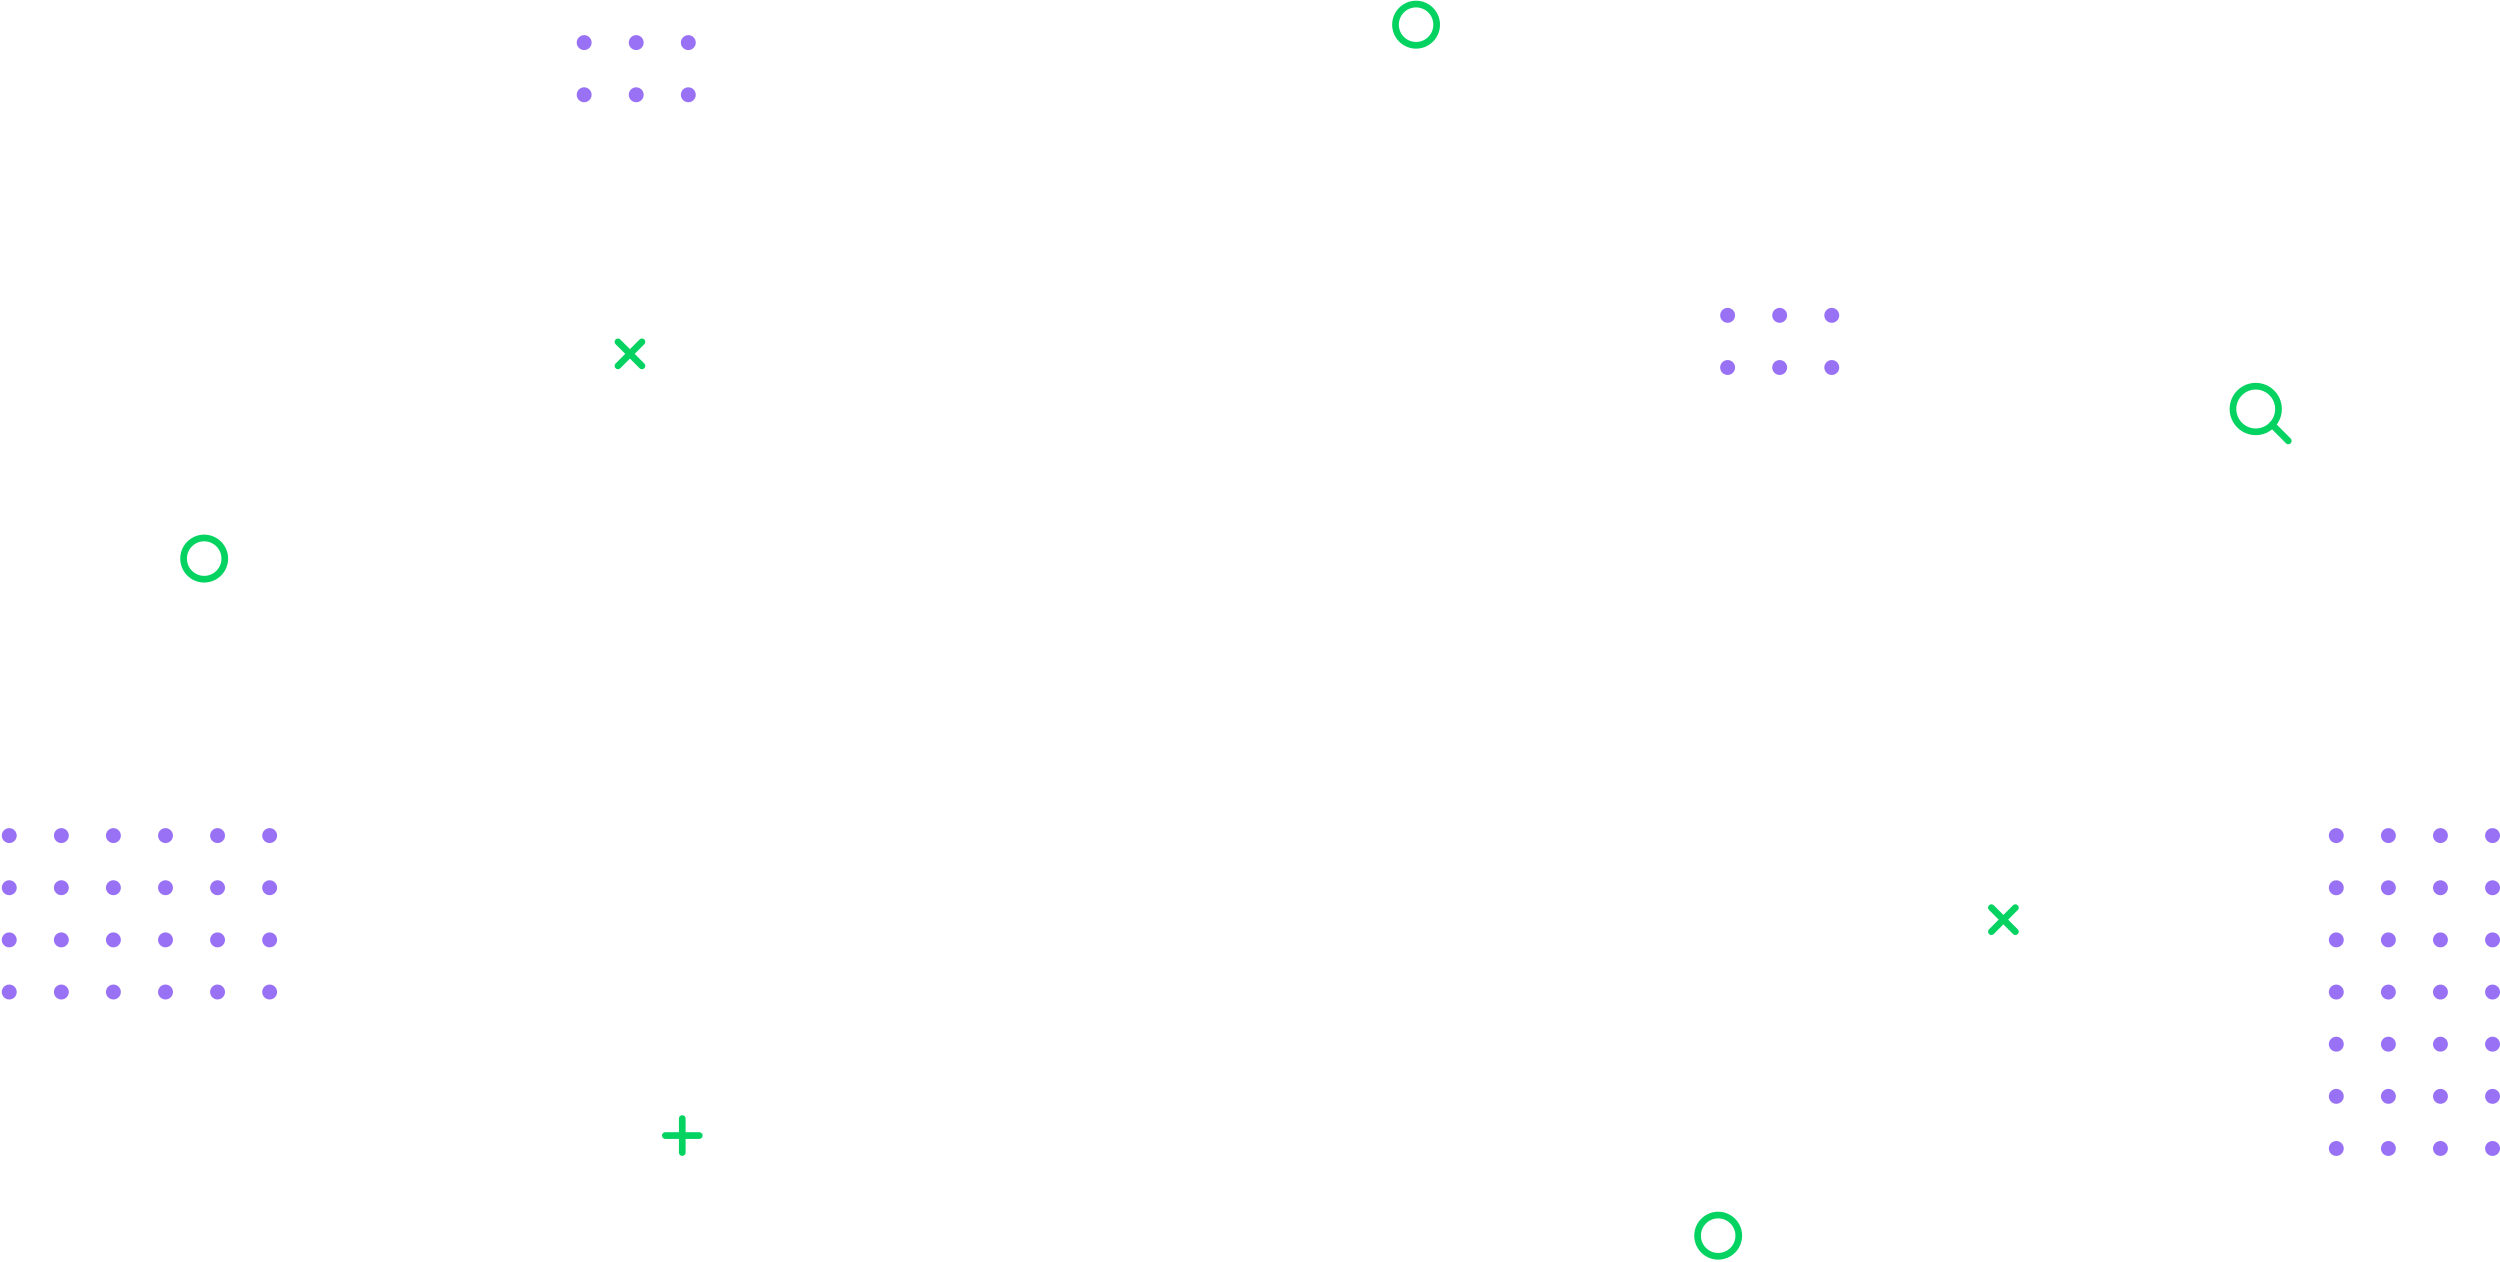
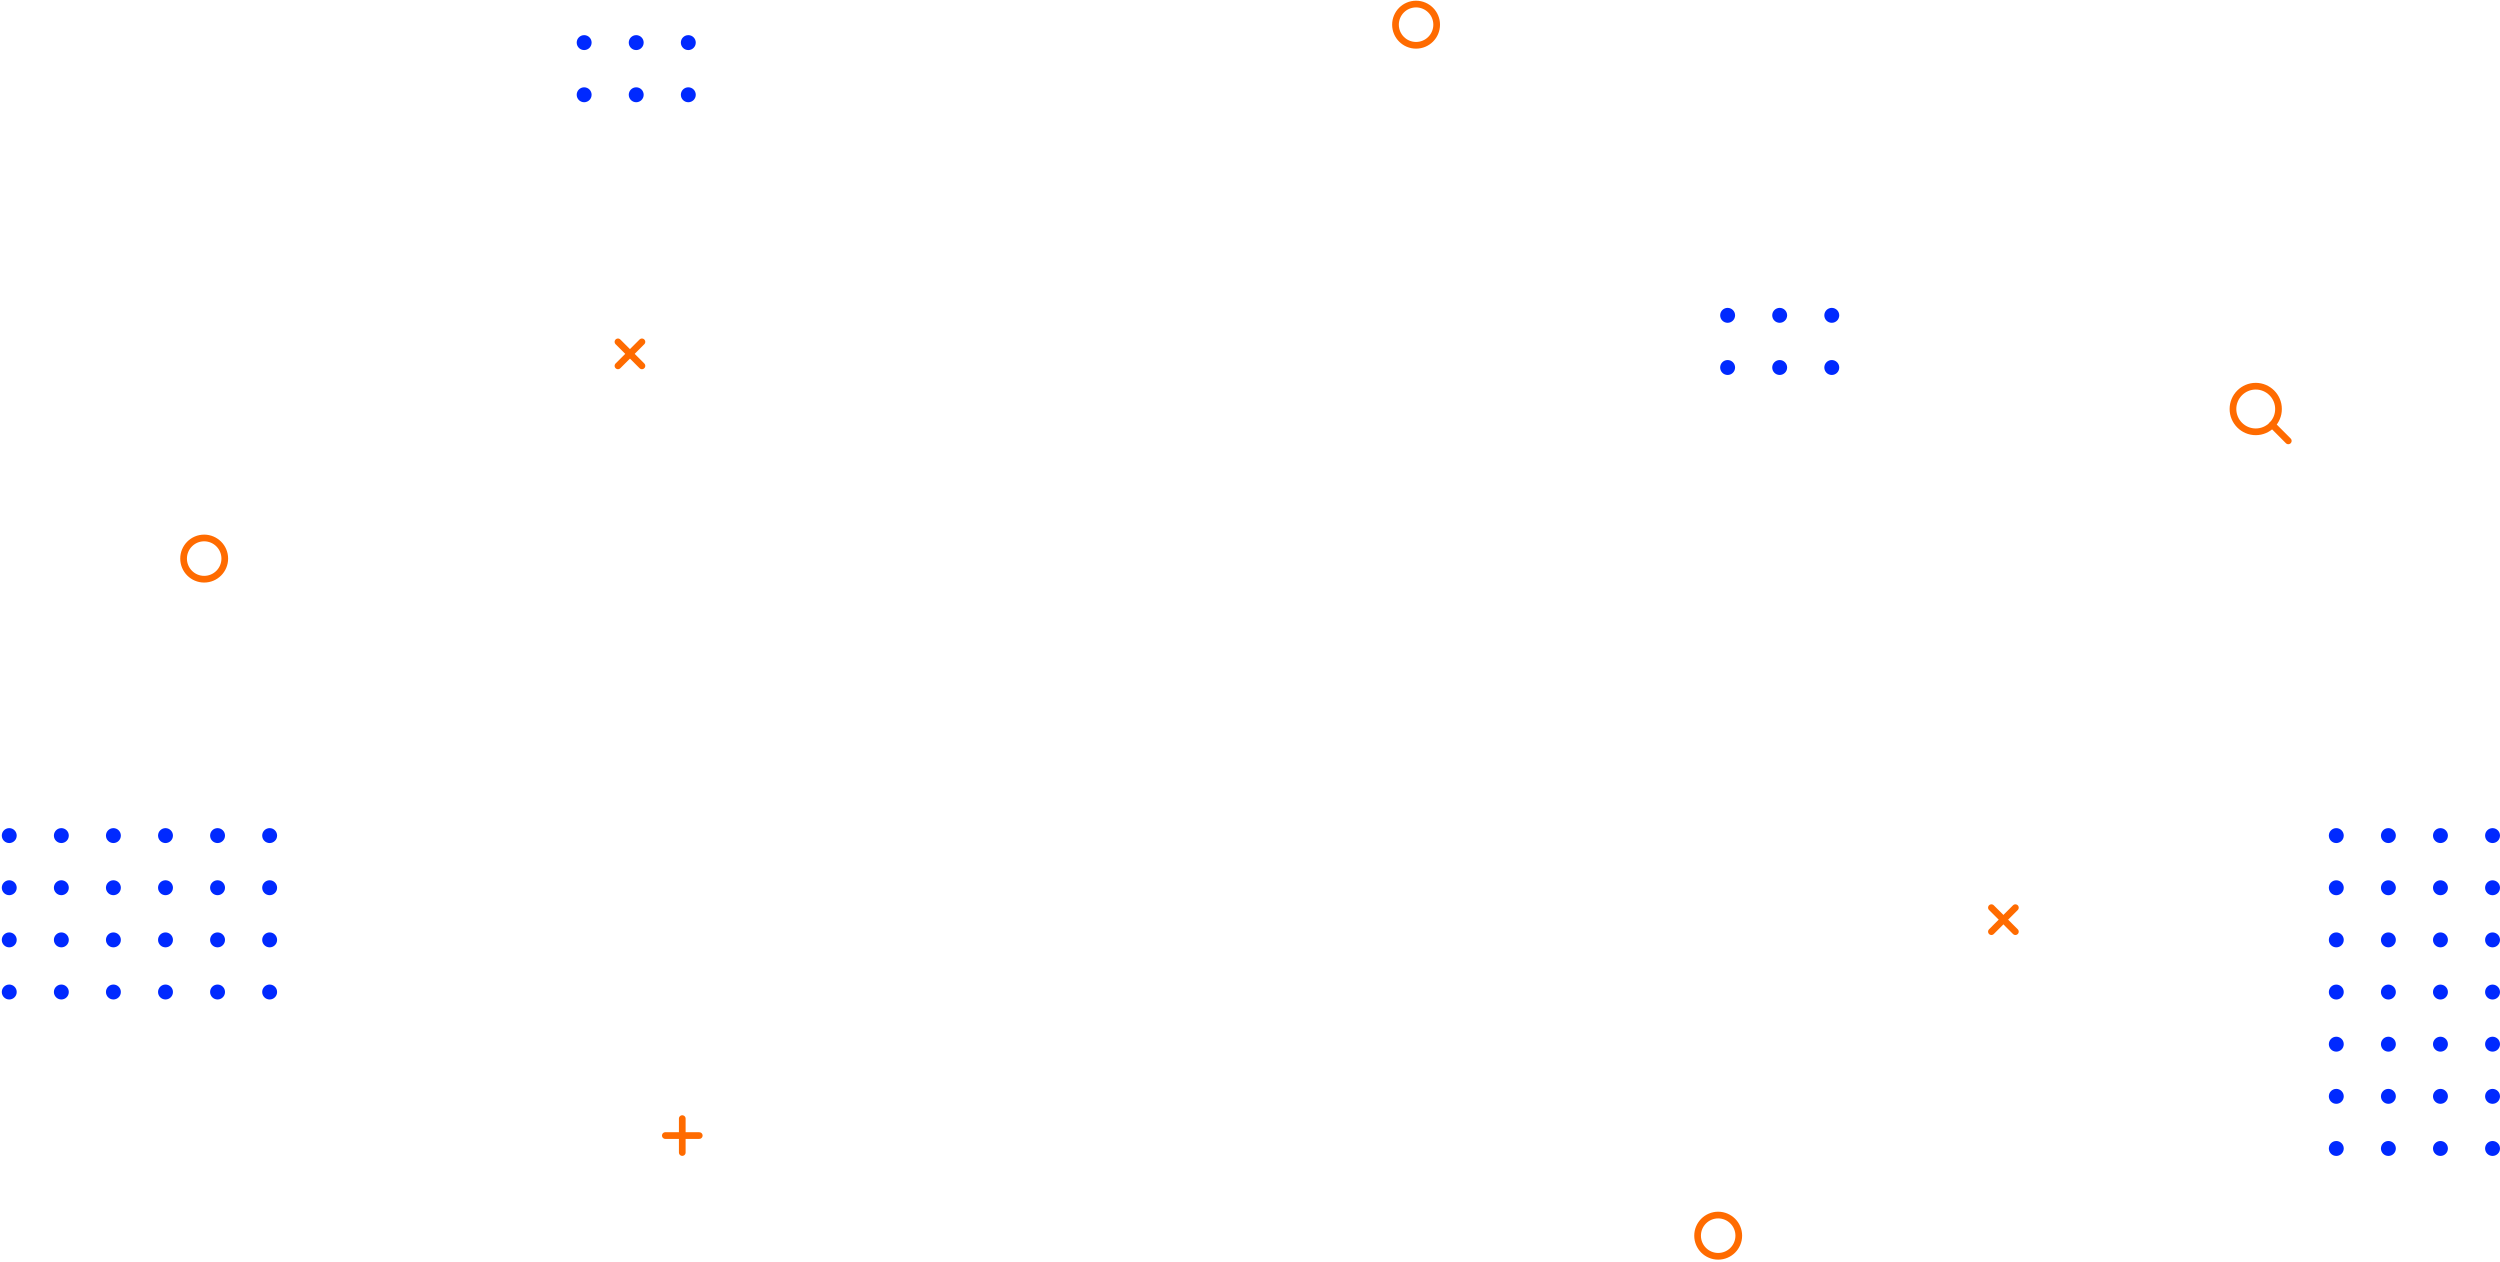
<svg xmlns="http://www.w3.org/2000/svg" width="1120" height="565" viewBox="0 0 1120 565" fill="none">
-   <path d="M1020.77 183.235C1020.77 188.877 1016.21 193.452 1010.57 193.452C1004.94 193.452 1000.37 188.877 1000.37 183.235C1000.37 177.592 1004.94 173.018 1010.57 173.018C1016.19 173.018 1020.77 177.592 1020.77 183.235Z" stroke="#04D361" stroke-width="3" stroke-miterlimit="10" stroke-linecap="round" stroke-linejoin="round" />
-   <path d="M1017.95 190.283L1025.15 197.509" stroke="#04D361" stroke-width="3" stroke-miterlimit="10" stroke-linecap="round" stroke-linejoin="round" />
-   <path d="M276.847 153.154L287.582 163.903" stroke="#04D361" stroke-width="3" stroke-miterlimit="10" stroke-linecap="round" stroke-linejoin="round" />
-   <path d="M287.582 153.154L276.847 163.903" stroke="#04D361" stroke-width="3" stroke-miterlimit="10" stroke-linecap="round" stroke-linejoin="round" />
-   <path d="M892.155 406.633L902.89 417.382" stroke="#04D361" stroke-width="3" stroke-miterlimit="10" stroke-linecap="round" stroke-linejoin="round" />
-   <path d="M902.89 406.633L892.155 417.382" stroke="#04D361" stroke-width="3" stroke-miterlimit="10" stroke-linecap="round" stroke-linejoin="round" />
-   <path d="M305.657 501.133V516.333" stroke="#04D361" stroke-width="3" stroke-miterlimit="10" stroke-linecap="round" stroke-linejoin="round" />
-   <path d="M313.266 508.732H298.068" stroke="#04D361" stroke-width="3" stroke-miterlimit="10" stroke-linecap="round" stroke-linejoin="round" />
-   <path d="M100.699 250.247C100.699 255.337 96.575 259.485 91.473 259.485C86.39 259.485 82.248 255.355 82.248 250.247C82.248 245.156 86.372 241.009 91.473 241.009C96.575 241.027 100.699 245.156 100.699 250.247Z" stroke="#04D361" stroke-width="3" stroke-miterlimit="10" stroke-linecap="round" stroke-linejoin="round" />
-   <path d="M643.628 11.056C643.628 16.147 639.504 20.294 634.403 20.294C629.319 20.294 625.177 16.165 625.177 11.056C625.177 5.966 629.301 1.818 634.403 1.818C639.504 1.836 643.628 5.966 643.628 11.056Z" stroke="#04D361" stroke-width="3" stroke-miterlimit="10" stroke-linecap="round" stroke-linejoin="round" />
-   <path d="M778.971 553.585C778.971 558.676 774.847 562.823 769.746 562.823C764.662 562.823 760.521 558.693 760.521 553.585C760.521 548.494 764.644 544.347 769.746 544.347C774.847 544.365 778.971 548.494 778.971 553.585Z" stroke="#04D361" stroke-width="3" stroke-miterlimit="10" stroke-linecap="round" stroke-linejoin="round" />
-   <path d="M4.146 377.691C5.991 377.691 7.487 376.194 7.487 374.346C7.487 372.498 5.991 371 4.146 371C2.301 371 0.805 372.498 0.805 374.346C0.805 376.194 2.301 377.691 4.146 377.691Z" fill="#9871F5" />
-   <path d="M27.484 377.691C29.329 377.691 30.825 376.194 30.825 374.346C30.825 372.498 29.329 371 27.484 371C25.639 371 24.143 372.498 24.143 374.346C24.143 376.194 25.639 377.691 27.484 377.691Z" fill="#9871F5" />
-   <path d="M50.805 377.691C52.65 377.691 54.146 376.194 54.146 374.346C54.146 372.498 52.65 371 50.805 371C48.96 371 47.464 372.498 47.464 374.346C47.464 376.194 48.96 377.691 50.805 377.691Z" fill="#9871F5" />
-   <path d="M74.144 377.691C75.989 377.691 77.485 376.194 77.485 374.346C77.485 372.498 75.989 371 74.144 371C72.299 371 70.803 372.498 70.803 374.346C70.803 376.194 72.299 377.691 74.144 377.691Z" fill="#9871F5" />
-   <path d="M97.465 377.691C99.31 377.691 100.806 376.194 100.806 374.346C100.806 372.498 99.31 371 97.465 371C95.62 371 94.124 372.498 94.124 374.346C94.124 376.194 95.62 377.691 97.465 377.691Z" fill="#9871F5" />
-   <path d="M120.803 377.691C122.649 377.691 124.144 376.194 124.144 374.346C124.144 372.498 122.649 371 120.803 371C118.958 371 117.462 372.498 117.462 374.346C117.462 376.194 118.958 377.691 120.803 377.691Z" fill="#9871F5" />
-   <path d="M4.145 401.044C5.991 401.044 7.486 399.546 7.486 397.699C7.486 395.851 5.991 394.353 4.145 394.353C2.3 394.353 0.804 395.851 0.804 397.699C0.804 399.546 2.3 401.044 4.145 401.044Z" fill="#9871F5" />
-   <path d="M27.484 401.044C29.329 401.044 30.825 399.546 30.825 397.699C30.825 395.851 29.329 394.353 27.484 394.353C25.639 394.353 24.143 395.851 24.143 397.699C24.143 399.546 25.639 401.044 27.484 401.044Z" fill="#9871F5" />
-   <path d="M50.806 401.044C52.651 401.044 54.147 399.546 54.147 397.699C54.147 395.851 52.651 394.353 50.806 394.353C48.96 394.353 47.464 395.851 47.464 397.699C47.464 399.546 48.96 401.044 50.806 401.044Z" fill="#9871F5" />
-   <path d="M74.144 401.044C75.989 401.044 77.485 399.546 77.485 397.699C77.485 395.851 75.989 394.353 74.144 394.353C72.299 394.353 70.803 395.851 70.803 397.699C70.803 399.546 72.299 401.044 74.144 401.044Z" fill="#9871F5" />
-   <path d="M97.465 401.044C99.31 401.044 100.806 399.546 100.806 397.699C100.806 395.851 99.31 394.353 97.465 394.353C95.62 394.353 94.124 395.851 94.124 397.699C94.124 399.546 95.62 401.044 97.465 401.044Z" fill="#9871F5" />
-   <path d="M120.803 401.044C122.649 401.044 124.144 399.546 124.144 397.699C124.144 395.851 122.649 394.353 120.803 394.353C118.958 394.353 117.462 395.851 117.462 397.699C117.462 399.546 118.958 401.044 120.803 401.044Z" fill="#9871F5" />
-   <path d="M4.145 424.415C5.991 424.415 7.486 422.917 7.486 421.069C7.486 419.221 5.991 417.724 4.145 417.724C2.3 417.724 0.804 419.221 0.804 421.069C0.804 422.917 2.3 424.415 4.145 424.415Z" fill="#9871F5" />
-   <path d="M27.484 424.415C29.329 424.415 30.825 422.917 30.825 421.069C30.825 419.221 29.329 417.724 27.484 417.724C25.639 417.724 24.143 419.221 24.143 421.069C24.143 422.917 25.639 424.415 27.484 424.415Z" fill="#9871F5" />
-   <path d="M50.806 424.415C52.651 424.415 54.147 422.917 54.147 421.069C54.147 419.221 52.651 417.724 50.806 417.724C48.96 417.724 47.464 419.221 47.464 421.069C47.464 422.917 48.96 424.415 50.806 424.415Z" fill="#9871F5" />
-   <path d="M74.144 424.415C75.989 424.415 77.485 422.917 77.485 421.069C77.485 419.221 75.989 417.724 74.144 417.724C72.299 417.724 70.803 419.221 70.803 421.069C70.803 422.917 72.299 424.415 74.144 424.415Z" fill="#9871F5" />
-   <path d="M97.465 424.415C99.31 424.415 100.806 422.917 100.806 421.069C100.806 419.221 99.31 417.724 97.465 417.724C95.62 417.724 94.124 419.221 94.124 421.069C94.124 422.917 95.62 424.415 97.465 424.415Z" fill="#9871F5" />
-   <path d="M120.803 424.415C122.649 424.415 124.144 422.917 124.144 421.069C124.144 419.221 122.649 417.724 120.803 417.724C118.958 417.724 117.462 419.221 117.462 421.069C117.462 422.917 118.958 424.415 120.803 424.415Z" fill="#9871F5" />
-   <path d="M4.145 447.768C5.991 447.768 7.486 446.27 7.486 444.422C7.486 442.574 5.991 441.076 4.145 441.076C2.3 441.076 0.804 442.574 0.804 444.422C0.804 446.27 2.3 447.768 4.145 447.768Z" fill="#9871F5" />
-   <path d="M27.484 447.768C29.329 447.768 30.825 446.27 30.825 444.422C30.825 442.574 29.329 441.076 27.484 441.076C25.639 441.076 24.143 442.574 24.143 444.422C24.143 446.27 25.639 447.768 27.484 447.768Z" fill="#9871F5" />
-   <path d="M50.806 447.768C52.651 447.768 54.147 446.27 54.147 444.422C54.147 442.574 52.651 441.076 50.806 441.076C48.96 441.076 47.464 442.574 47.464 444.422C47.464 446.27 48.96 447.768 50.806 447.768Z" fill="#9871F5" />
-   <path d="M74.144 447.768C75.989 447.768 77.485 446.27 77.485 444.422C77.485 442.574 75.989 441.076 74.144 441.076C72.299 441.076 70.803 442.574 70.803 444.422C70.803 446.27 72.299 447.768 74.144 447.768Z" fill="#9871F5" />
-   <path d="M97.465 447.768C99.31 447.768 100.806 446.27 100.806 444.422C100.806 442.574 99.31 441.076 97.465 441.076C95.62 441.076 94.124 442.574 94.124 444.422C94.124 446.27 95.62 447.768 97.465 447.768Z" fill="#9871F5" />
-   <path d="M120.803 447.768C122.649 447.768 124.144 446.27 124.144 444.422C124.144 442.574 122.649 441.076 120.803 441.076C118.958 441.076 117.462 442.574 117.462 444.422C117.462 446.27 118.958 447.768 120.803 447.768Z" fill="#9871F5" />
-   <path d="M773.976 144.618C775.822 144.618 777.318 143.12 777.318 141.272C777.318 139.424 775.822 137.926 773.976 137.926C772.131 137.926 770.635 139.424 770.635 141.272C770.635 143.12 772.131 144.618 773.976 144.618Z" fill="#9871F5" />
-   <path d="M797.297 144.618C799.142 144.618 800.638 143.12 800.638 141.272C800.638 139.424 799.142 137.926 797.297 137.926C795.452 137.926 793.956 139.424 793.956 141.272C793.956 143.12 795.452 144.618 797.297 144.618Z" fill="#9871F5" />
-   <path d="M820.636 144.618C822.481 144.618 823.977 143.12 823.977 141.272C823.977 139.424 822.481 137.926 820.636 137.926C818.79 137.926 817.294 139.424 817.294 141.272C817.294 143.12 818.79 144.618 820.636 144.618Z" fill="#9871F5" />
-   <path d="M773.976 167.988C775.821 167.988 777.317 166.49 777.317 164.642C777.317 162.795 775.821 161.297 773.976 161.297C772.131 161.297 770.635 162.795 770.635 164.642C770.635 166.49 772.131 167.988 773.976 167.988Z" fill="#9871F5" />
-   <path d="M797.297 167.988C799.142 167.988 800.638 166.49 800.638 164.643C800.638 162.795 799.142 161.297 797.297 161.297C795.452 161.297 793.956 162.795 793.956 164.643C793.956 166.49 795.452 167.988 797.297 167.988Z" fill="#9871F5" />
-   <path d="M820.636 167.988C822.481 167.988 823.977 166.49 823.977 164.643C823.977 162.795 822.481 161.297 820.636 161.297C818.79 161.297 817.294 162.795 817.294 164.643C817.294 166.49 818.79 167.988 820.636 167.988Z" fill="#9871F5" />
-   <path d="M261.705 22.433C263.55 22.433 265.046 20.935 265.046 19.088C265.046 17.24 263.55 15.742 261.705 15.742C259.859 15.742 258.364 17.24 258.364 19.088C258.364 20.935 259.859 22.433 261.705 22.433Z" fill="#9871F5" />
-   <path d="M285.025 22.433C286.87 22.433 288.366 20.935 288.366 19.087C288.366 17.24 286.87 15.742 285.025 15.742C283.18 15.742 281.684 17.24 281.684 19.087C281.684 20.935 283.18 22.433 285.025 22.433Z" fill="#9871F5" />
-   <path d="M308.363 22.433C310.209 22.433 311.704 20.935 311.704 19.087C311.704 17.24 310.209 15.742 308.363 15.742C306.518 15.742 305.022 17.24 305.022 19.087C305.022 20.935 306.518 22.433 308.363 22.433Z" fill="#9871F5" />
-   <path d="M261.704 45.804C263.55 45.804 265.045 44.306 265.045 42.458C265.045 40.61 263.55 39.112 261.704 39.112C259.859 39.112 258.363 40.61 258.363 42.458C258.363 44.306 259.859 45.804 261.704 45.804Z" fill="#9871F5" />
-   <path d="M285.025 45.804C286.87 45.804 288.366 44.306 288.366 42.458C288.366 40.61 286.87 39.112 285.025 39.112C283.18 39.112 281.684 40.61 281.684 42.458C281.684 44.306 283.18 45.804 285.025 45.804Z" fill="#9871F5" />
-   <path d="M308.365 45.804C310.21 45.804 311.706 44.306 311.706 42.458C311.706 40.61 310.21 39.112 308.365 39.112C306.519 39.112 305.023 40.61 305.023 42.458C305.023 44.306 306.519 45.804 308.365 45.804Z" fill="#9871F5" />
-   <path d="M1116.66 377.691C1118.5 377.691 1120 376.194 1120 374.346C1120 372.498 1118.5 371 1116.66 371C1114.81 371 1113.32 372.498 1113.32 374.346C1113.32 376.194 1114.81 377.691 1116.66 377.691Z" fill="#9871F5" />
-   <path d="M1116.66 401.062C1118.5 401.062 1120 399.564 1120 397.716C1120 395.869 1118.5 394.371 1116.66 394.371C1114.81 394.371 1113.32 395.869 1113.32 397.716C1113.32 399.564 1114.81 401.062 1116.66 401.062Z" fill="#9871F5" />
-   <path d="M1116.66 424.415C1118.5 424.415 1120 422.917 1120 421.069C1120 419.221 1118.5 417.723 1116.66 417.723C1114.81 417.723 1113.32 419.221 1113.32 421.069C1113.32 422.917 1114.81 424.415 1116.66 424.415Z" fill="#9871F5" />
-   <path d="M1116.66 447.786C1118.5 447.786 1120 446.288 1120 444.44C1120 442.592 1118.5 441.094 1116.66 441.094C1114.81 441.094 1113.32 442.592 1113.32 444.44C1113.32 446.288 1114.81 447.786 1116.66 447.786Z" fill="#9871F5" />
-   <path d="M1116.66 471.138C1118.5 471.138 1120 469.64 1120 467.793C1120 465.945 1118.5 464.447 1116.66 464.447C1114.81 464.447 1113.32 465.945 1113.32 467.793C1113.32 469.64 1114.81 471.138 1116.66 471.138Z" fill="#9871F5" />
-   <path d="M1116.66 494.509C1118.5 494.509 1120 493.011 1120 491.163C1120 489.315 1118.5 487.817 1116.66 487.817C1114.81 487.817 1113.32 489.315 1113.32 491.163C1113.32 493.011 1114.81 494.509 1116.66 494.509Z" fill="#9871F5" />
-   <path d="M1116.66 517.862C1118.5 517.862 1120 516.364 1120 514.516C1120 512.668 1118.5 511.17 1116.66 511.17C1114.81 511.17 1113.32 512.668 1113.32 514.516C1113.32 516.364 1114.81 517.862 1116.66 517.862Z" fill="#9871F5" />
-   <path d="M1093.32 377.691C1095.17 377.691 1096.66 376.194 1096.66 374.346C1096.66 372.498 1095.17 371 1093.32 371C1091.48 371 1089.98 372.498 1089.98 374.346C1089.98 376.194 1091.48 377.691 1093.32 377.691Z" fill="#9871F5" />
-   <path d="M1093.32 401.062C1095.17 401.062 1096.66 399.564 1096.66 397.716C1096.66 395.869 1095.17 394.371 1093.32 394.371C1091.48 394.371 1089.98 395.869 1089.98 397.716C1089.98 399.564 1091.48 401.062 1093.32 401.062Z" fill="#9871F5" />
-   <path d="M1093.32 424.415C1095.17 424.415 1096.66 422.917 1096.66 421.069C1096.66 419.221 1095.17 417.723 1093.32 417.723C1091.48 417.723 1089.98 419.221 1089.98 421.069C1089.98 422.917 1091.48 424.415 1093.32 424.415Z" fill="#9871F5" />
-   <path d="M1093.32 447.786C1095.17 447.786 1096.66 446.288 1096.66 444.44C1096.66 442.592 1095.17 441.094 1093.32 441.094C1091.48 441.094 1089.98 442.592 1089.98 444.44C1089.98 446.288 1091.48 447.786 1093.32 447.786Z" fill="#9871F5" />
-   <path d="M1093.32 471.138C1095.17 471.138 1096.66 469.64 1096.66 467.793C1096.66 465.945 1095.17 464.447 1093.32 464.447C1091.48 464.447 1089.98 465.945 1089.98 467.793C1089.98 469.64 1091.48 471.138 1093.32 471.138Z" fill="#9871F5" />
-   <path d="M1093.32 494.509C1095.17 494.509 1096.66 493.011 1096.66 491.163C1096.66 489.315 1095.17 487.817 1093.32 487.817C1091.48 487.817 1089.98 489.315 1089.98 491.163C1089.98 493.011 1091.48 494.509 1093.32 494.509Z" fill="#9871F5" />
-   <path d="M1093.32 517.862C1095.17 517.862 1096.66 516.364 1096.66 514.516C1096.66 512.668 1095.17 511.17 1093.32 511.17C1091.48 511.17 1089.98 512.668 1089.98 514.516C1089.98 516.364 1091.48 517.862 1093.32 517.862Z" fill="#9871F5" />
-   <path d="M1070 377.691C1071.84 377.691 1073.34 376.194 1073.34 374.346C1073.34 372.498 1071.84 371 1070 371C1068.15 371 1066.66 372.498 1066.66 374.346C1066.66 376.194 1068.15 377.691 1070 377.691Z" fill="#9871F5" />
-   <path d="M1070 401.062C1071.84 401.062 1073.34 399.564 1073.34 397.716C1073.34 395.869 1071.84 394.371 1070 394.371C1068.15 394.371 1066.66 395.869 1066.66 397.716C1066.66 399.564 1068.15 401.062 1070 401.062Z" fill="#9871F5" />
-   <path d="M1070 424.415C1071.84 424.415 1073.34 422.917 1073.34 421.069C1073.34 419.221 1071.84 417.723 1070 417.723C1068.15 417.723 1066.66 419.221 1066.66 421.069C1066.66 422.917 1068.15 424.415 1070 424.415Z" fill="#9871F5" />
-   <path d="M1070 447.786C1071.84 447.786 1073.34 446.288 1073.34 444.44C1073.34 442.592 1071.84 441.094 1070 441.094C1068.15 441.094 1066.66 442.592 1066.66 444.44C1066.66 446.288 1068.15 447.786 1070 447.786Z" fill="#9871F5" />
-   <path d="M1070 471.138C1071.84 471.138 1073.34 469.64 1073.34 467.793C1073.34 465.945 1071.84 464.447 1070 464.447C1068.15 464.447 1066.66 465.945 1066.66 467.793C1066.66 469.64 1068.15 471.138 1070 471.138Z" fill="#9871F5" />
-   <path d="M1070 494.509C1071.84 494.509 1073.34 493.011 1073.34 491.163C1073.34 489.315 1071.84 487.817 1070 487.817C1068.15 487.817 1066.66 489.315 1066.66 491.163C1066.66 493.011 1068.15 494.509 1070 494.509Z" fill="#9871F5" />
-   <path d="M1070 517.862C1071.84 517.862 1073.34 516.364 1073.34 514.516C1073.34 512.668 1071.84 511.17 1070 511.17C1068.15 511.17 1066.66 512.668 1066.66 514.516C1066.66 516.364 1068.15 517.862 1070 517.862Z" fill="#9871F5" />
-   <path d="M1046.66 377.691C1048.51 377.691 1050 376.194 1050 374.346C1050 372.498 1048.51 371 1046.66 371C1044.82 371 1043.32 372.498 1043.32 374.346C1043.32 376.194 1044.82 377.691 1046.66 377.691Z" fill="#9871F5" />
-   <path d="M1046.66 401.062C1048.51 401.062 1050 399.564 1050 397.716C1050 395.869 1048.51 394.371 1046.66 394.371C1044.81 394.371 1043.32 395.869 1043.32 397.716C1043.32 399.564 1044.81 401.062 1046.66 401.062Z" fill="#9871F5" />
-   <path d="M1046.66 424.415C1048.51 424.415 1050 422.917 1050 421.069C1050 419.221 1048.51 417.724 1046.66 417.724C1044.81 417.724 1043.32 419.221 1043.32 421.069C1043.32 422.917 1044.81 424.415 1046.66 424.415Z" fill="#9871F5" />
-   <path d="M1046.66 447.786C1048.51 447.786 1050 446.288 1050 444.44C1050 442.592 1048.51 441.094 1046.66 441.094C1044.81 441.094 1043.32 442.592 1043.32 444.44C1043.32 446.288 1044.81 447.786 1046.66 447.786Z" fill="#9871F5" />
-   <path d="M1046.66 471.138C1048.51 471.138 1050 469.64 1050 467.793C1050 465.945 1048.51 464.447 1046.66 464.447C1044.81 464.447 1043.32 465.945 1043.32 467.793C1043.32 469.64 1044.81 471.138 1046.66 471.138Z" fill="#9871F5" />
-   <path d="M1046.66 494.509C1048.51 494.509 1050 493.011 1050 491.163C1050 489.315 1048.51 487.817 1046.66 487.817C1044.81 487.817 1043.32 489.315 1043.32 491.163C1043.32 493.011 1044.81 494.509 1046.66 494.509Z" fill="#9871F5" />
-   <path d="M1046.66 517.862C1048.51 517.862 1050 516.364 1050 514.516C1050 512.668 1048.51 511.17 1046.66 511.17C1044.81 511.17 1043.32 512.668 1043.32 514.516C1043.32 516.364 1044.81 517.862 1046.66 517.862Z" fill="#9871F5" />
+   <path d="M1020.77 183.235C1020.77 188.877 1016.21 193.452 1010.57 193.452C1004.94 193.452 1000.37 188.877 1000.37 183.235C1000.37 177.592 1004.94 173.018 1010.57 173.018C1016.19 173.018 1020.77 177.592 1020.77 183.235Z" stroke="#FF6B00" stroke-width="3" stroke-miterlimit="10" stroke-linecap="round" stroke-linejoin="round" />
+   <path d="M1017.95 190.283L1025.15 197.509" stroke="#FF6B00" stroke-width="3" stroke-miterlimit="10" stroke-linecap="round" stroke-linejoin="round" />
+   <path d="M276.847 153.154L287.582 163.903" stroke="#FF6B00" stroke-width="3" stroke-miterlimit="10" stroke-linecap="round" stroke-linejoin="round" />
+   <path d="M287.582 153.154L276.847 163.903" stroke="#FF6B00" stroke-width="3" stroke-miterlimit="10" stroke-linecap="round" stroke-linejoin="round" />
+   <path d="M892.155 406.633L902.89 417.382" stroke="#FF6B00" stroke-width="3" stroke-miterlimit="10" stroke-linecap="round" stroke-linejoin="round" />
+   <path d="M902.89 406.633L892.155 417.382" stroke="#FF6B00" stroke-width="3" stroke-miterlimit="10" stroke-linecap="round" stroke-linejoin="round" />
+   <path d="M305.657 501.133V516.333" stroke="#FF6B00" stroke-width="3" stroke-miterlimit="10" stroke-linecap="round" stroke-linejoin="round" />
+   <path d="M313.266 508.732H298.068" stroke="#FF6B00" stroke-width="3" stroke-miterlimit="10" stroke-linecap="round" stroke-linejoin="round" />
+   <path d="M100.699 250.247C100.699 255.337 96.575 259.485 91.473 259.485C86.39 259.485 82.248 255.355 82.248 250.247C82.248 245.156 86.372 241.009 91.473 241.009C96.575 241.027 100.699 245.156 100.699 250.247Z" stroke="#FF6B00" stroke-width="3" stroke-miterlimit="10" stroke-linecap="round" stroke-linejoin="round" />
+   <path d="M643.628 11.056C643.628 16.147 639.504 20.294 634.403 20.294C629.319 20.294 625.177 16.165 625.177 11.056C625.177 5.966 629.301 1.818 634.403 1.818C639.504 1.836 643.628 5.966 643.628 11.056Z" stroke="#FF6B00" stroke-width="3" stroke-miterlimit="10" stroke-linecap="round" stroke-linejoin="round" />
+   <path d="M778.971 553.585C778.971 558.676 774.847 562.823 769.746 562.823C764.662 562.823 760.521 558.693 760.521 553.585C760.521 548.494 764.644 544.347 769.746 544.347C774.847 544.365 778.971 548.494 778.971 553.585Z" stroke="#FF6B00" stroke-width="3" stroke-miterlimit="10" stroke-linecap="round" stroke-linejoin="round" />
+   <path d="M4.146 377.691C5.991 377.691 7.487 376.194 7.487 374.346C7.487 372.498 5.991 371 4.146 371C2.301 371 0.805 372.498 0.805 374.346C0.805 376.194 2.301 377.691 4.146 377.691Z" fill="#0029FF" />
+   <path d="M27.484 377.691C29.329 377.691 30.825 376.194 30.825 374.346C30.825 372.498 29.329 371 27.484 371C25.639 371 24.143 372.498 24.143 374.346C24.143 376.194 25.639 377.691 27.484 377.691Z" fill="#0029FF" />
+   <path d="M50.805 377.691C52.65 377.691 54.146 376.194 54.146 374.346C54.146 372.498 52.65 371 50.805 371C48.96 371 47.464 372.498 47.464 374.346C47.464 376.194 48.96 377.691 50.805 377.691Z" fill="#0029FF" />
+   <path d="M74.144 377.691C75.989 377.691 77.485 376.194 77.485 374.346C77.485 372.498 75.989 371 74.144 371C72.299 371 70.803 372.498 70.803 374.346C70.803 376.194 72.299 377.691 74.144 377.691Z" fill="#0029FF" />
+   <path d="M97.465 377.691C99.31 377.691 100.806 376.194 100.806 374.346C100.806 372.498 99.31 371 97.465 371C95.62 371 94.124 372.498 94.124 374.346C94.124 376.194 95.62 377.691 97.465 377.691Z" fill="#0029FF" />
+   <path d="M120.803 377.691C122.649 377.691 124.144 376.194 124.144 374.346C124.144 372.498 122.649 371 120.803 371C118.958 371 117.462 372.498 117.462 374.346C117.462 376.194 118.958 377.691 120.803 377.691Z" fill="#0029FF" />
+   <path d="M4.145 401.044C5.991 401.044 7.486 399.546 7.486 397.698C7.486 395.851 5.991 394.353 4.145 394.353C2.3 394.353 0.804 395.851 0.804 397.698C0.804 399.546 2.3 401.044 4.145 401.044Z" fill="#0029FF" />
+   <path d="M27.484 401.044C29.329 401.044 30.825 399.546 30.825 397.698C30.825 395.851 29.329 394.353 27.484 394.353C25.639 394.353 24.143 395.851 24.143 397.698C24.143 399.546 25.639 401.044 27.484 401.044Z" fill="#0029FF" />
+   <path d="M50.806 401.044C52.651 401.044 54.147 399.546 54.147 397.698C54.147 395.851 52.651 394.353 50.806 394.353C48.96 394.353 47.464 395.851 47.464 397.698C47.464 399.546 48.96 401.044 50.806 401.044Z" fill="#0029FF" />
+   <path d="M74.144 401.044C75.989 401.044 77.485 399.546 77.485 397.698C77.485 395.851 75.989 394.353 74.144 394.353C72.299 394.353 70.803 395.851 70.803 397.698C70.803 399.546 72.299 401.044 74.144 401.044Z" fill="#0029FF" />
+   <path d="M97.465 401.044C99.31 401.044 100.806 399.546 100.806 397.698C100.806 395.851 99.31 394.353 97.465 394.353C95.62 394.353 94.124 395.851 94.124 397.698C94.124 399.546 95.62 401.044 97.465 401.044Z" fill="#0029FF" />
+   <path d="M120.803 401.044C122.649 401.044 124.144 399.546 124.144 397.698C124.144 395.851 122.649 394.353 120.803 394.353C118.958 394.353 117.462 395.851 117.462 397.698C117.462 399.546 118.958 401.044 120.803 401.044Z" fill="#0029FF" />
+   <path d="M4.145 424.415C5.991 424.415 7.486 422.917 7.486 421.069C7.486 419.221 5.991 417.724 4.145 417.724C2.3 417.724 0.804 419.221 0.804 421.069C0.804 422.917 2.3 424.415 4.145 424.415Z" fill="#0029FF" />
+   <path d="M27.484 424.415C29.329 424.415 30.825 422.917 30.825 421.069C30.825 419.221 29.329 417.724 27.484 417.724C25.639 417.724 24.143 419.221 24.143 421.069C24.143 422.917 25.639 424.415 27.484 424.415Z" fill="#0029FF" />
+   <path d="M50.806 424.415C52.651 424.415 54.147 422.917 54.147 421.069C54.147 419.221 52.651 417.724 50.806 417.724C48.96 417.724 47.464 419.221 47.464 421.069C47.464 422.917 48.96 424.415 50.806 424.415Z" fill="#0029FF" />
+   <path d="M74.144 424.415C75.989 424.415 77.485 422.917 77.485 421.069C77.485 419.221 75.989 417.724 74.144 417.724C72.299 417.724 70.803 419.221 70.803 421.069C70.803 422.917 72.299 424.415 74.144 424.415Z" fill="#0029FF" />
+   <path d="M97.465 424.415C99.31 424.415 100.806 422.917 100.806 421.069C100.806 419.221 99.31 417.724 97.465 417.724C95.62 417.724 94.124 419.221 94.124 421.069C94.124 422.917 95.62 424.415 97.465 424.415Z" fill="#0029FF" />
+   <path d="M120.803 424.415C122.649 424.415 124.144 422.917 124.144 421.069C124.144 419.221 122.649 417.724 120.803 417.724C118.958 417.724 117.462 419.221 117.462 421.069C117.462 422.917 118.958 424.415 120.803 424.415Z" fill="#0029FF" />
+   <path d="M4.145 447.768C5.991 447.768 7.486 446.27 7.486 444.422C7.486 442.574 5.991 441.076 4.145 441.076C2.3 441.076 0.804 442.574 0.804 444.422C0.804 446.27 2.3 447.768 4.145 447.768Z" fill="#0029FF" />
+   <path d="M27.484 447.768C29.329 447.768 30.825 446.27 30.825 444.422C30.825 442.574 29.329 441.076 27.484 441.076C25.639 441.076 24.143 442.574 24.143 444.422C24.143 446.27 25.639 447.768 27.484 447.768Z" fill="#0029FF" />
+   <path d="M50.806 447.768C52.651 447.768 54.147 446.27 54.147 444.422C54.147 442.574 52.651 441.076 50.806 441.076C48.96 441.076 47.464 442.574 47.464 444.422C47.464 446.27 48.96 447.768 50.806 447.768Z" fill="#0029FF" />
+   <path d="M74.144 447.768C75.989 447.768 77.485 446.27 77.485 444.422C77.485 442.574 75.989 441.076 74.144 441.076C72.299 441.076 70.803 442.574 70.803 444.422C70.803 446.27 72.299 447.768 74.144 447.768Z" fill="#0029FF" />
+   <path d="M97.465 447.768C99.31 447.768 100.806 446.27 100.806 444.422C100.806 442.574 99.31 441.076 97.465 441.076C95.62 441.076 94.124 442.574 94.124 444.422C94.124 446.27 95.62 447.768 97.465 447.768Z" fill="#0029FF" />
+   <path d="M120.803 447.768C122.649 447.768 124.144 446.27 124.144 444.422C124.144 442.574 122.649 441.076 120.803 441.076C118.958 441.076 117.462 442.574 117.462 444.422C117.462 446.27 118.958 447.768 120.803 447.768Z" fill="#0029FF" />
+   <path d="M773.976 144.618C775.822 144.618 777.318 143.12 777.318 141.272C777.318 139.424 775.822 137.926 773.976 137.926C772.131 137.926 770.635 139.424 770.635 141.272C770.635 143.12 772.131 144.618 773.976 144.618Z" fill="#0029FF" />
+   <path d="M797.297 144.618C799.142 144.618 800.638 143.12 800.638 141.272C800.638 139.424 799.142 137.926 797.297 137.926C795.452 137.926 793.956 139.424 793.956 141.272C793.956 143.12 795.452 144.618 797.297 144.618Z" fill="#0029FF" />
+   <path d="M820.636 144.618C822.481 144.618 823.977 143.12 823.977 141.272C823.977 139.424 822.481 137.926 820.636 137.926C818.79 137.926 817.294 139.424 817.294 141.272C817.294 143.12 818.79 144.618 820.636 144.618Z" fill="#0029FF" />
+   <path d="M773.976 167.988C775.821 167.988 777.317 166.49 777.317 164.642C777.317 162.795 775.821 161.297 773.976 161.297C772.131 161.297 770.635 162.795 770.635 164.642C770.635 166.49 772.131 167.988 773.976 167.988Z" fill="#0029FF" />
+   <path d="M797.297 167.988C799.142 167.988 800.638 166.49 800.638 164.643C800.638 162.795 799.142 161.297 797.297 161.297C795.452 161.297 793.956 162.795 793.956 164.643C793.956 166.49 795.452 167.988 797.297 167.988Z" fill="#0029FF" />
+   <path d="M820.636 167.988C822.481 167.988 823.977 166.49 823.977 164.643C823.977 162.795 822.481 161.297 820.636 161.297C818.79 161.297 817.294 162.795 817.294 164.643C817.294 166.49 818.79 167.988 820.636 167.988Z" fill="#0029FF" />
+   <path d="M261.705 22.433C263.55 22.433 265.046 20.935 265.046 19.087C265.046 17.24 263.55 15.742 261.705 15.742C259.859 15.742 258.364 17.24 258.364 19.087C258.364 20.935 259.859 22.433 261.705 22.433Z" fill="#0029FF" />
+   <path d="M285.025 22.433C286.87 22.433 288.366 20.935 288.366 19.087C288.366 17.24 286.87 15.742 285.025 15.742C283.18 15.742 281.684 17.24 281.684 19.087C281.684 20.935 283.18 22.433 285.025 22.433Z" fill="#0029FF" />
+   <path d="M308.363 22.433C310.209 22.433 311.704 20.935 311.704 19.087C311.704 17.24 310.209 15.742 308.363 15.742C306.518 15.742 305.022 17.24 305.022 19.087C305.022 20.935 306.518 22.433 308.363 22.433Z" fill="#0029FF" />
+   <path d="M261.704 45.804C263.55 45.804 265.045 44.306 265.045 42.458C265.045 40.61 263.55 39.112 261.704 39.112C259.859 39.112 258.363 40.61 258.363 42.458C258.363 44.306 259.859 45.804 261.704 45.804Z" fill="#0029FF" />
+   <path d="M285.025 45.804C286.87 45.804 288.366 44.306 288.366 42.458C288.366 40.61 286.87 39.112 285.025 39.112C283.18 39.112 281.684 40.61 281.684 42.458C281.684 44.306 283.18 45.804 285.025 45.804Z" fill="#0029FF" />
+   <path d="M308.365 45.804C310.21 45.804 311.706 44.306 311.706 42.458C311.706 40.61 310.21 39.112 308.365 39.112C306.519 39.112 305.023 40.61 305.023 42.458C305.023 44.306 306.519 45.804 308.365 45.804Z" fill="#0029FF" />
+   <path d="M1116.66 377.691C1118.5 377.691 1120 376.194 1120 374.346C1120 372.498 1118.5 371 1116.66 371C1114.81 371 1113.32 372.498 1113.32 374.346C1113.32 376.194 1114.81 377.691 1116.66 377.691Z" fill="#0029FF" />
+   <path d="M1116.66 401.062C1118.5 401.062 1120 399.564 1120 397.716C1120 395.869 1118.5 394.371 1116.66 394.371C1114.81 394.371 1113.32 395.869 1113.32 397.716C1113.32 399.564 1114.81 401.062 1116.66 401.062Z" fill="#0029FF" />
+   <path d="M1116.66 424.415C1118.5 424.415 1120 422.917 1120 421.069C1120 419.221 1118.5 417.723 1116.66 417.723C1114.81 417.723 1113.32 419.221 1113.32 421.069C1113.32 422.917 1114.81 424.415 1116.66 424.415Z" fill="#0029FF" />
+   <path d="M1116.66 447.786C1118.5 447.786 1120 446.288 1120 444.44C1120 442.592 1118.5 441.094 1116.66 441.094C1114.81 441.094 1113.32 442.592 1113.32 444.44C1113.32 446.288 1114.81 447.786 1116.66 447.786Z" fill="#0029FF" />
+   <path d="M1116.66 471.138C1118.5 471.138 1120 469.641 1120 467.793C1120 465.945 1118.5 464.447 1116.66 464.447C1114.81 464.447 1113.32 465.945 1113.32 467.793C1113.32 469.641 1114.81 471.138 1116.66 471.138Z" fill="#0029FF" />
+   <path d="M1116.66 494.509C1118.5 494.509 1120 493.011 1120 491.163C1120 489.315 1118.5 487.818 1116.66 487.818C1114.81 487.818 1113.32 489.315 1113.32 491.163C1113.32 493.011 1114.81 494.509 1116.66 494.509Z" fill="#0029FF" />
+   <path d="M1116.66 517.862C1118.5 517.862 1120 516.364 1120 514.516C1120 512.668 1118.5 511.17 1116.66 511.17C1114.81 511.17 1113.32 512.668 1113.32 514.516C1113.32 516.364 1114.81 517.862 1116.66 517.862Z" fill="#0029FF" />
+   <path d="M1093.32 377.691C1095.17 377.691 1096.66 376.194 1096.66 374.346C1096.66 372.498 1095.17 371 1093.32 371C1091.48 371 1089.98 372.498 1089.98 374.346C1089.98 376.194 1091.48 377.691 1093.32 377.691Z" fill="#0029FF" />
+   <path d="M1093.32 401.062C1095.17 401.062 1096.66 399.564 1096.66 397.716C1096.66 395.869 1095.17 394.371 1093.32 394.371C1091.48 394.371 1089.98 395.869 1089.98 397.716C1089.98 399.564 1091.48 401.062 1093.32 401.062Z" fill="#0029FF" />
+   <path d="M1093.32 424.415C1095.17 424.415 1096.66 422.917 1096.66 421.069C1096.66 419.221 1095.17 417.723 1093.32 417.723C1091.48 417.723 1089.98 419.221 1089.98 421.069C1089.98 422.917 1091.48 424.415 1093.32 424.415Z" fill="#0029FF" />
+   <path d="M1093.32 447.786C1095.17 447.786 1096.66 446.288 1096.66 444.44C1096.66 442.592 1095.17 441.094 1093.32 441.094C1091.48 441.094 1089.98 442.592 1089.98 444.44C1089.98 446.288 1091.48 447.786 1093.32 447.786Z" fill="#0029FF" />
+   <path d="M1093.32 471.138C1095.17 471.138 1096.66 469.641 1096.66 467.793C1096.66 465.945 1095.17 464.447 1093.32 464.447C1091.48 464.447 1089.98 465.945 1089.98 467.793C1089.98 469.641 1091.48 471.138 1093.32 471.138Z" fill="#0029FF" />
+   <path d="M1093.32 494.509C1095.17 494.509 1096.66 493.011 1096.66 491.163C1096.66 489.315 1095.17 487.818 1093.32 487.818C1091.48 487.818 1089.98 489.315 1089.98 491.163C1089.98 493.011 1091.48 494.509 1093.32 494.509Z" fill="#0029FF" />
+   <path d="M1093.32 517.862C1095.17 517.862 1096.66 516.364 1096.66 514.516C1096.66 512.668 1095.17 511.17 1093.32 511.17C1091.48 511.17 1089.98 512.668 1089.98 514.516C1089.98 516.364 1091.48 517.862 1093.32 517.862Z" fill="#0029FF" />
+   <path d="M1070 377.691C1071.84 377.691 1073.34 376.194 1073.34 374.346C1073.34 372.498 1071.84 371 1070 371C1068.15 371 1066.66 372.498 1066.66 374.346C1066.66 376.194 1068.15 377.691 1070 377.691Z" fill="#0029FF" />
+   <path d="M1070 401.062C1071.84 401.062 1073.34 399.564 1073.34 397.716C1073.34 395.869 1071.84 394.371 1070 394.371C1068.15 394.371 1066.66 395.869 1066.66 397.716C1066.66 399.564 1068.15 401.062 1070 401.062Z" fill="#0029FF" />
+   <path d="M1070 424.415C1071.84 424.415 1073.34 422.917 1073.34 421.069C1073.34 419.221 1071.84 417.723 1070 417.723C1068.15 417.723 1066.66 419.221 1066.66 421.069C1066.66 422.917 1068.15 424.415 1070 424.415Z" fill="#0029FF" />
+   <path d="M1070 447.786C1071.84 447.786 1073.34 446.288 1073.34 444.44C1073.34 442.592 1071.84 441.094 1070 441.094C1068.15 441.094 1066.66 442.592 1066.66 444.44C1066.66 446.288 1068.15 447.786 1070 447.786Z" fill="#0029FF" />
+   <path d="M1070 471.138C1071.84 471.138 1073.34 469.641 1073.34 467.793C1073.34 465.945 1071.84 464.447 1070 464.447C1068.15 464.447 1066.66 465.945 1066.66 467.793C1066.66 469.641 1068.15 471.138 1070 471.138Z" fill="#0029FF" />
+   <path d="M1070 494.509C1071.84 494.509 1073.34 493.011 1073.34 491.163C1073.34 489.315 1071.84 487.818 1070 487.818C1068.15 487.818 1066.66 489.315 1066.66 491.163C1066.66 493.011 1068.15 494.509 1070 494.509Z" fill="#0029FF" />
+   <path d="M1070 517.862C1071.84 517.862 1073.34 516.364 1073.34 514.516C1073.34 512.668 1071.84 511.17 1070 511.17C1068.15 511.17 1066.66 512.668 1066.66 514.516C1066.66 516.364 1068.15 517.862 1070 517.862Z" fill="#0029FF" />
+   <path d="M1046.66 377.691C1048.51 377.691 1050 376.194 1050 374.346C1050 372.498 1048.51 371 1046.66 371C1044.82 371 1043.32 372.498 1043.32 374.346C1043.32 376.194 1044.82 377.691 1046.66 377.691Z" fill="#0029FF" />
+   <path d="M1046.66 401.062C1048.51 401.062 1050 399.564 1050 397.716C1050 395.869 1048.51 394.371 1046.66 394.371C1044.81 394.371 1043.32 395.869 1043.32 397.716C1043.32 399.564 1044.81 401.062 1046.66 401.062Z" fill="#0029FF" />
+   <path d="M1046.66 424.415C1048.51 424.415 1050 422.917 1050 421.069C1050 419.221 1048.51 417.724 1046.66 417.724C1044.81 417.724 1043.32 419.221 1043.32 421.069C1043.32 422.917 1044.81 424.415 1046.66 424.415Z" fill="#0029FF" />
+   <path d="M1046.66 447.786C1048.51 447.786 1050 446.288 1050 444.44C1050 442.592 1048.51 441.094 1046.66 441.094C1044.81 441.094 1043.32 442.592 1043.32 444.44C1043.32 446.288 1044.81 447.786 1046.66 447.786Z" fill="#0029FF" />
+   <path d="M1046.66 471.138C1048.51 471.138 1050 469.641 1050 467.793C1050 465.945 1048.51 464.447 1046.66 464.447C1044.81 464.447 1043.32 465.945 1043.32 467.793C1043.32 469.641 1044.81 471.138 1046.66 471.138Z" fill="#0029FF" />
+   <path d="M1046.66 494.509C1048.51 494.509 1050 493.011 1050 491.163C1050 489.315 1048.51 487.818 1046.66 487.818C1044.81 487.818 1043.32 489.315 1043.32 491.163C1043.32 493.011 1044.81 494.509 1046.66 494.509Z" fill="#0029FF" />
+   <path d="M1046.66 517.862C1048.51 517.862 1050 516.364 1050 514.516C1050 512.668 1048.51 511.17 1046.66 511.17C1044.81 511.17 1043.32 512.668 1043.32 514.516C1043.32 516.364 1044.81 517.862 1046.66 517.862Z" fill="#0029FF" />
</svg>
